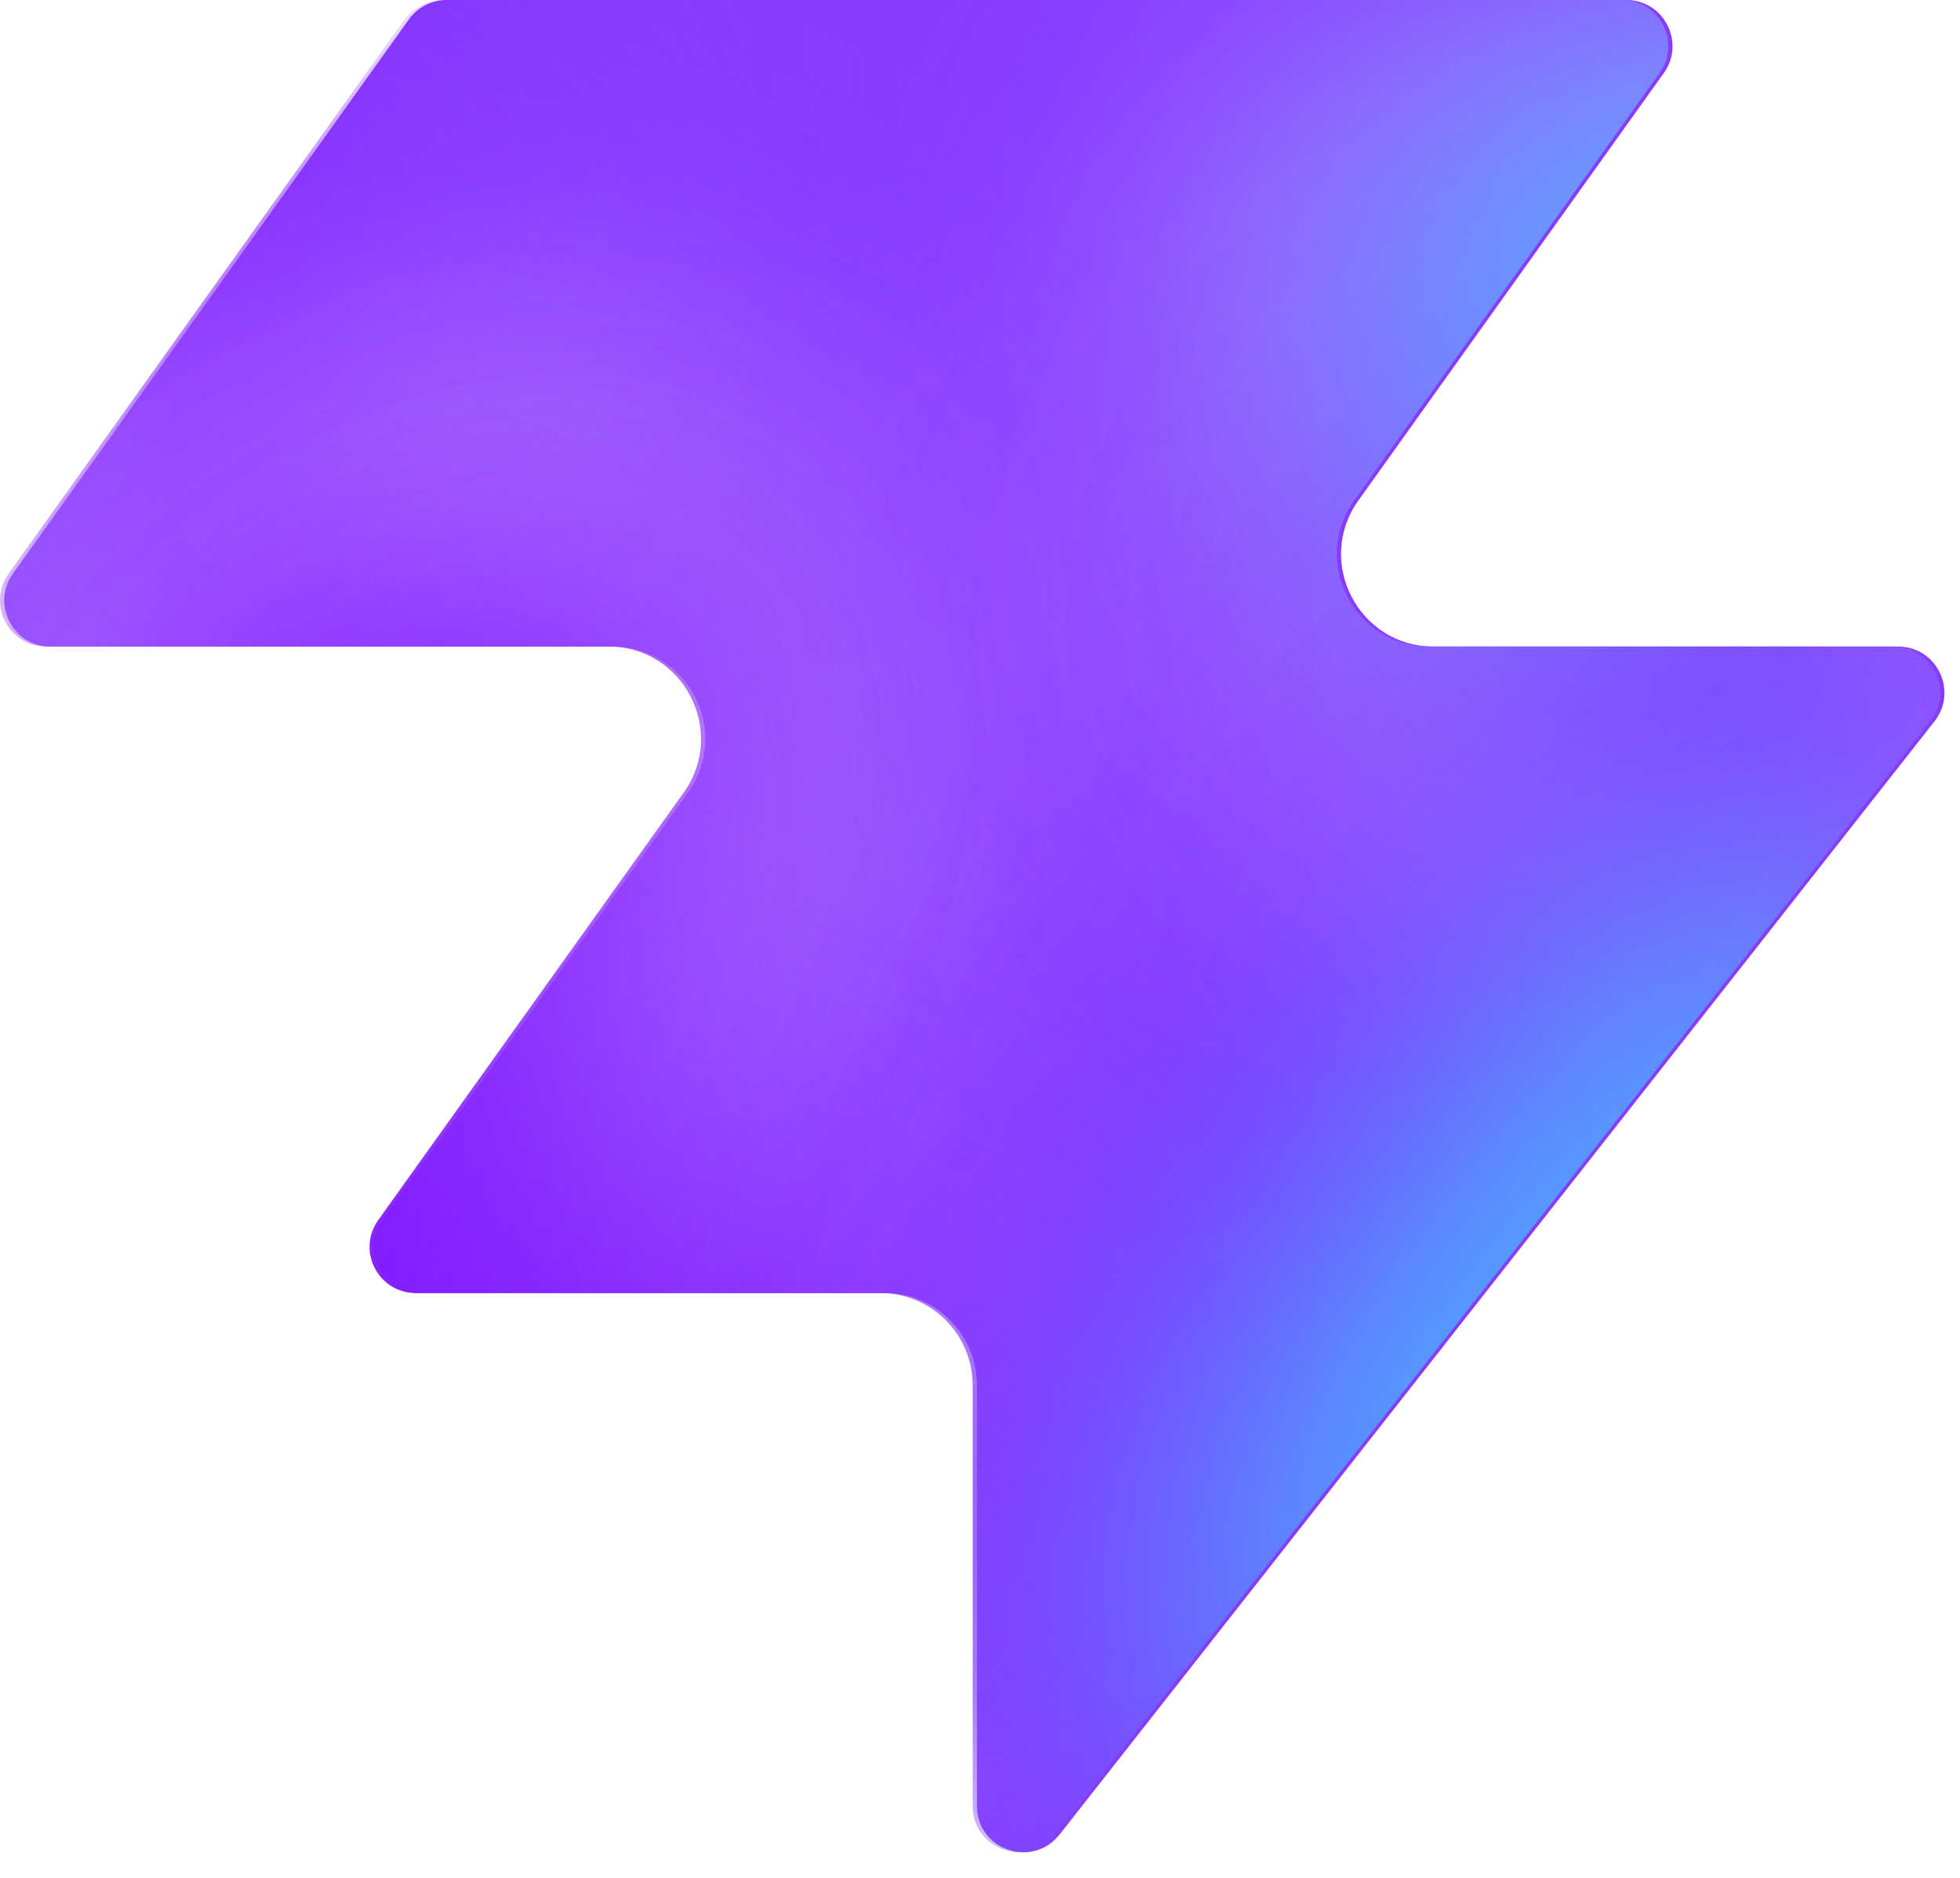
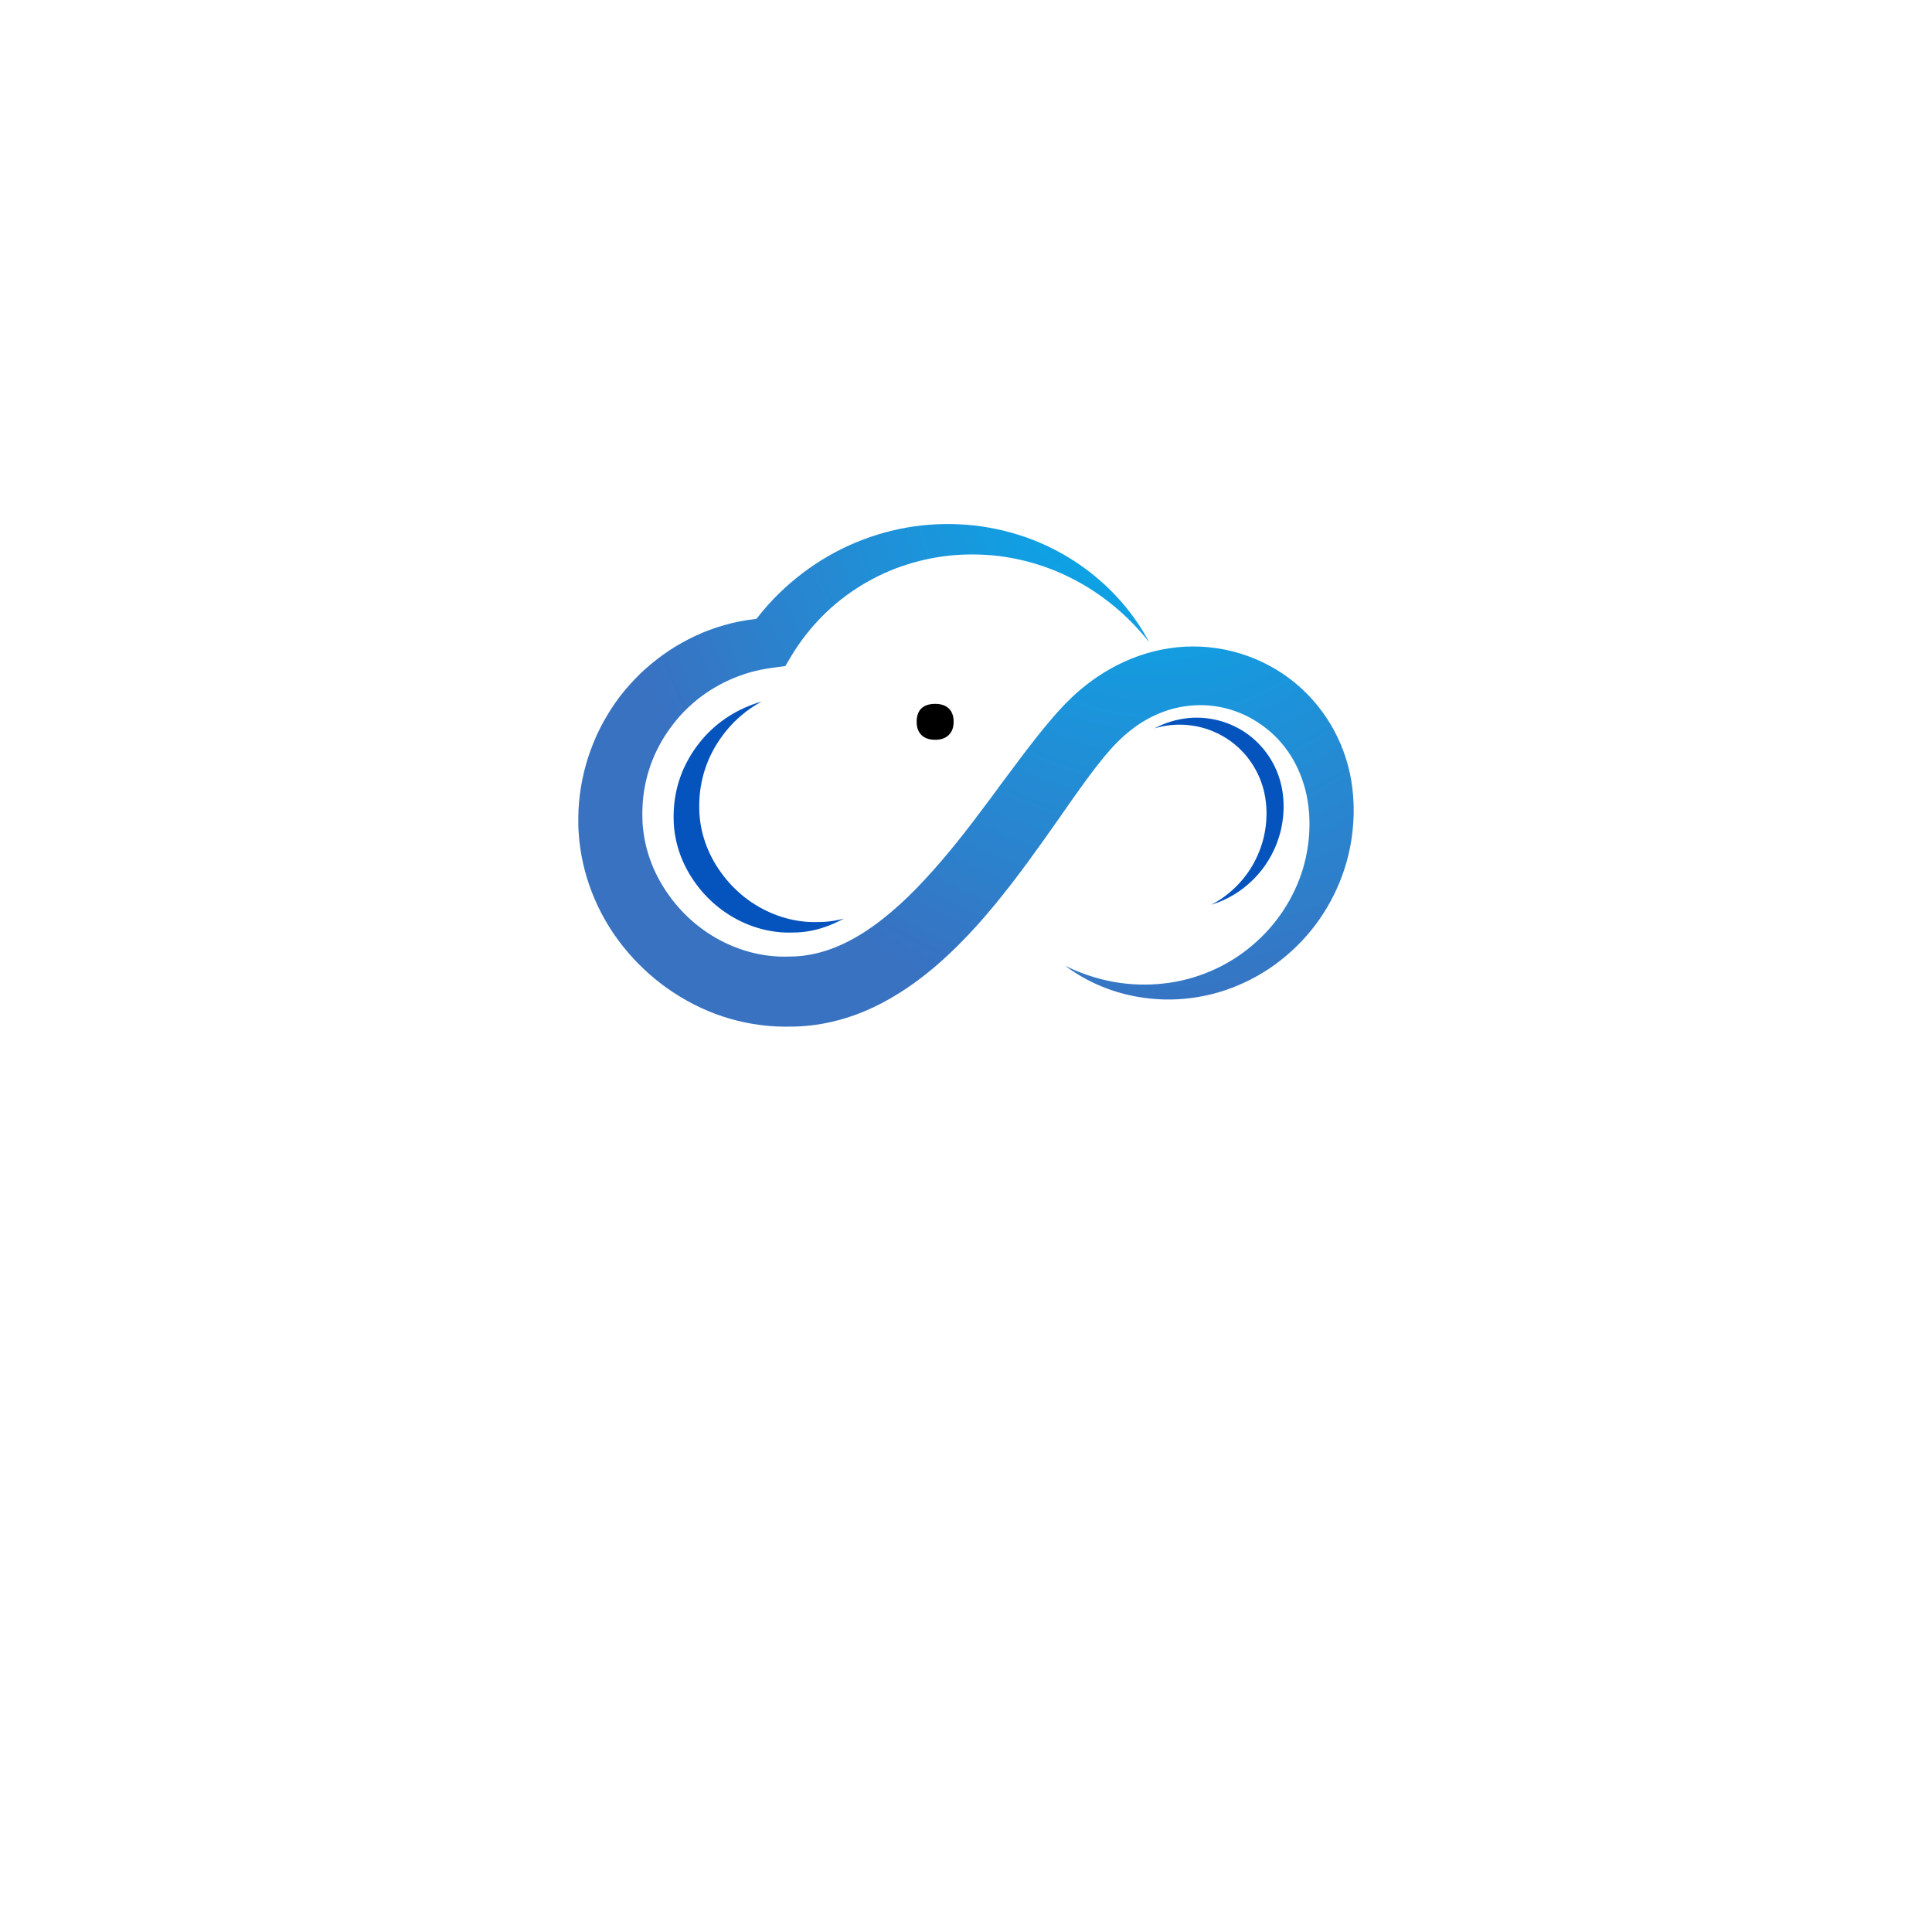
- <svg xmlns="http://www.w3.org/2000/svg" width="48" height="46" fill="none" viewBox="0 0 48 46">
-   <path fill="#863bff" d="M25.946 44.938c-.664.845-2.021.375-2.021-.698V33.937a2.26 2.26 0 0 0-2.262-2.262H10.287c-.92 0-1.456-1.04-.92-1.788l7.48-10.471c1.07-1.497 0-3.578-1.842-3.578H1.237c-.92 0-1.456-1.04-.92-1.788L10.013.474c.214-.297.556-.474.92-.474h28.894c.92 0 1.456 1.04.92 1.788l-7.48 10.471c-1.07 1.498 0 3.579 1.842 3.579h11.377c.943 0 1.473 1.088.89 1.83L25.947 44.94z" style="fill:#863bff;fill:color(display-p3 .525 .23 1);fill-opacity:1" />
-   <mask id="a" width="48" height="46" x="0" y="0" maskUnits="userSpaceOnUse" style="mask-type:alpha">
-     <path fill="#000" d="M25.842 44.938c-.664.844-2.021.375-2.021-.698V33.937a2.26 2.26 0 0 0-2.262-2.262H10.183c-.92 0-1.456-1.04-.92-1.788l7.48-10.471c1.07-1.498 0-3.579-1.842-3.579H1.133c-.92 0-1.456-1.04-.92-1.787L9.91.473c.214-.297.556-.474.92-.474h28.894c.92 0 1.456 1.04.92 1.788l-7.48 10.471c-1.07 1.498 0 3.578 1.842 3.578h11.377c.943 0 1.473 1.088.89 1.832L25.843 44.94z" style="fill:#000;fill-opacity:1" />
-   </mask>
-   <g mask="url(#a)">
-     <g filter="url(#b)">
-       <ellipse cx="5.508" cy="14.704" fill="#ede6ff" rx="5.508" ry="14.704" style="fill:#ede6ff;fill:color(display-p3 .927 .903 1);fill-opacity:1" transform="matrix(.00324 1 1 -.00324 -4.47 31.516)" />
-     </g>
-     <g filter="url(#c)">
-       <ellipse cx="10.399" cy="29.851" fill="#ede6ff" rx="10.399" ry="29.851" style="fill:#ede6ff;fill:color(display-p3 .927 .903 1);fill-opacity:1" transform="matrix(.00324 1 1 -.00324 -39.328 7.883)" />
-     </g>
-     <g filter="url(#d)">
-       <ellipse cx="5.508" cy="30.487" fill="#7e14ff" rx="5.508" ry="30.487" style="fill:#7e14ff;fill:color(display-p3 .492 .077 1);fill-opacity:1" transform="rotate(89.814 -25.913 -14.639)scale(1 -1)" />
-     </g>
-     <g filter="url(#e)">
-       <ellipse cx="5.508" cy="30.599" fill="#7e14ff" rx="5.508" ry="30.599" style="fill:#7e14ff;fill:color(display-p3 .492 .077 1);fill-opacity:1" transform="rotate(89.814 -32.644 -3.334)scale(1 -1)" />
-     </g>
-     <g filter="url(#f)">
-       <ellipse cx="5.508" cy="30.599" fill="#7e14ff" rx="5.508" ry="30.599" style="fill:#7e14ff;fill:color(display-p3 .492 .077 1);fill-opacity:1" transform="matrix(.00324 1 1 -.00324 -34.34 30.47)" />
-     </g>
-     <g filter="url(#g)">
-       <ellipse cx="14.072" cy="22.078" fill="#ede6ff" rx="14.072" ry="22.078" style="fill:#ede6ff;fill:color(display-p3 .927 .903 1);fill-opacity:1" transform="rotate(93.35 24.506 48.493)scale(-1 1)" />
-     </g>
-     <g filter="url(#h)">
-       <ellipse cx="3.47" cy="21.501" fill="#7e14ff" rx="3.47" ry="21.501" style="fill:#7e14ff;fill:color(display-p3 .492 .077 1);fill-opacity:1" transform="rotate(89.009 28.708 47.59)scale(-1 1)" />
-     </g>
-     <g filter="url(#i)">
-       <ellipse cx="3.47" cy="21.501" fill="#7e14ff" rx="3.47" ry="21.501" style="fill:#7e14ff;fill:color(display-p3 .492 .077 1);fill-opacity:1" transform="rotate(89.009 28.708 47.59)scale(-1 1)" />
-     </g>
-     <g filter="url(#j)">
-       <ellipse cx=".387" cy="8.972" fill="#7e14ff" rx="4.407" ry="29.108" style="fill:#7e14ff;fill:color(display-p3 .492 .077 1);fill-opacity:1" transform="rotate(39.51 .387 8.972)" />
-     </g>
-     <g filter="url(#k)">
-       <ellipse cx="47.523" cy="-6.092" fill="#7e14ff" rx="4.407" ry="29.108" style="fill:#7e14ff;fill:color(display-p3 .492 .077 1);fill-opacity:1" transform="rotate(37.892 47.523 -6.092)" />
-     </g>
-     <g filter="url(#l)">
-       <ellipse cx="41.412" cy="6.333" fill="#47bfff" rx="5.971" ry="9.665" style="fill:#47bfff;fill:color(display-p3 .28 .748 1);fill-opacity:1" transform="rotate(37.892 41.412 6.333)" />
-     </g>
-     <g filter="url(#m)">
-       <ellipse cx="-1.879" cy="38.332" fill="#7e14ff" rx="4.407" ry="29.108" style="fill:#7e14ff;fill:color(display-p3 .492 .077 1);fill-opacity:1" transform="rotate(37.892 -1.88 38.332)" />
-     </g>
-     <g filter="url(#n)">
-       <ellipse cx="-1.879" cy="38.332" fill="#7e14ff" rx="4.407" ry="29.108" style="fill:#7e14ff;fill:color(display-p3 .492 .077 1);fill-opacity:1" transform="rotate(37.892 -1.88 38.332)" />
-     </g>
-     <g filter="url(#o)">
-       <ellipse cx="35.651" cy="29.907" fill="#7e14ff" rx="4.407" ry="29.108" style="fill:#7e14ff;fill:color(display-p3 .492 .077 1);fill-opacity:1" transform="rotate(37.892 35.651 29.907)" />
-     </g>
-     <g filter="url(#p)">
-       <ellipse cx="38.418" cy="32.4" fill="#47bfff" rx="5.971" ry="15.297" style="fill:#47bfff;fill:color(display-p3 .28 .748 1);fill-opacity:1" transform="rotate(37.892 38.418 32.4)" />
+ <svg xmlns="http://www.w3.org/2000/svg" width="2000" zoomAndPan="magnify" viewBox="0 0 1500 1500" height="2000" preserveAspectRatio="xMidYMid meet" version="1.0">
+   <defs>
+     <g />
+     <clipPath id="65c88dd879">
+       <path d="M 448.988 406.734 L 1051.004 406.734 L 1051.004 797.23 L 448.988 797.23 Z M 448.988 406.734 " clip-rule="nonzero" />
+     </clipPath>
+     <clipPath id="44e32714d7">
+       <path d="M 1051 630.629 L 1051 629.195 C 1051 627.281 1050.988 625.363 1050.891 623.441 C 1050.836 621.523 1050.711 619.602 1050.551 617.676 C 1049.941 609.98 1048.68 602.266 1046.672 594.68 C 1042.66 579.516 1035.734 564.879 1026.18 552.027 C 1016.668 539.141 1004.543 528.043 990.637 519.711 C 976.734 511.398 961.133 505.711 944.926 503.305 C 936.828 502.051 928.586 501.695 920.379 502.035 C 912.18 502.465 904.016 503.699 896.055 505.656 C 880.141 509.629 865.109 516.574 851.859 525.609 C 850.18 526.723 848.555 527.883 846.953 529.078 C 845.32 530.246 843.77 531.484 842.203 532.719 C 840.617 533.934 839.133 535.242 837.617 536.52 L 836.484 537.484 L 835.305 538.551 L 832.961 540.699 L 831.828 541.758 L 830.93 542.637 L 829.129 544.398 L 828.676 544.84 L 827.91 545.617 L 826.918 546.648 L 824.938 548.707 C 822.367 551.453 819.867 554.211 817.492 556.965 C 807.949 567.984 799.543 579.008 791.293 589.926 C 783.078 600.84 775.105 611.637 767.219 622.312 C 751.422 643.602 735.453 664.145 718.289 682.582 C 709.754 691.828 700.91 700.516 691.703 708.285 C 682.512 716.059 672.988 722.973 663.156 728.457 C 653.328 733.938 643.266 738.039 633.094 740.359 C 630.547 740.945 627.996 741.41 625.441 741.777 C 624.164 741.996 622.879 742.066 621.602 742.234 C 620.922 742.328 620.395 742.348 619.855 742.387 L 618.227 742.508 L 617.82 742.539 L 617.617 742.562 L 617.305 742.566 L 616.047 742.598 L 613.527 742.652 L 611.598 742.699 L 609.164 742.734 C 606.523 742.75 603.875 742.629 601.238 742.445 C 580.129 740.82 559.238 732.465 542.043 718.906 C 533.449 712.137 525.789 704.121 519.434 695.215 C 513.035 686.352 507.883 676.609 504.375 666.348 C 502.613 661.223 501.23 655.98 500.297 650.66 C 500.047 649.328 499.859 647.992 499.656 646.66 C 499.496 645.344 499.297 643.898 499.203 642.797 C 499.145 642.18 499.074 641.727 499.02 640.781 L 498.867 638.598 L 498.738 634.461 C 498.492 623.434 499.75 612.398 502.684 601.742 C 504.184 596.426 506.016 591.191 508.25 586.113 C 510.539 581.055 513.176 576.145 516.145 571.422 C 522.164 562.043 529.43 553.32 537.996 545.98 C 546.477 538.535 556.176 532.465 566.531 527.797 C 571.727 525.492 577.082 523.508 582.582 521.934 C 588.098 520.426 593.73 519.285 599.449 518.512 L 609.73 517.121 L 614.145 509.691 C 617.457 504.121 621.125 498.746 625.117 493.609 C 629.109 488.461 633.387 483.508 637.984 478.844 C 647.172 469.512 657.586 461.285 668.895 454.41 C 680.172 447.484 692.391 441.93 705.191 437.973 C 711.598 436.008 718.129 434.383 724.773 433.156 C 726.438 432.879 728.102 432.57 729.77 432.32 L 734.797 431.637 L 739.68 431.109 L 745.133 430.734 L 750.062 430.527 L 755.18 430.473 C 758.594 430.508 762.012 430.582 765.434 430.789 C 772.273 431.203 779.109 432.043 785.891 433.316 C 799.441 435.895 812.84 440.023 825.594 445.91 C 831.961 448.852 838.227 452.125 844.266 455.832 C 850.301 459.543 856.137 463.637 861.762 468.055 C 867.383 472.488 872.734 477.301 877.852 482.402 C 882.938 487.543 887.777 492.949 892.305 498.711 C 888.879 492.273 885.004 485.977 880.695 479.996 C 876.41 473.988 871.68 468.262 866.598 462.82 C 861.523 457.367 856.051 452.246 850.254 447.473 C 844.457 442.707 838.355 438.234 831.93 434.23 C 819.09 426.223 805.16 419.676 790.473 415.141 C 783.137 412.859 775.637 411.023 768.023 409.664 C 764.219 408.984 760.387 408.414 756.531 407.992 C 754.602 407.809 752.672 407.594 750.738 407.441 L 747.84 407.25 L 746.383 407.156 L 745.293 407.09 L 745.199 407.078 L 744.926 407.078 L 744.75 407.07 L 739.285 406.875 L 733.266 406.871 L 727.406 407.043 C 725.453 407.129 723.5 407.285 721.547 407.402 C 713.746 407.988 705.949 409.07 698.246 410.707 C 682.828 413.934 667.738 419.129 653.461 426.16 C 639.215 433.242 625.82 442.168 613.664 452.641 C 607.594 457.879 601.812 463.492 596.426 469.488 C 593.258 473.023 590.23 476.699 587.324 480.465 C 582.602 481.004 577.891 481.719 573.211 482.664 C 565.641 484.25 558.188 486.418 550.887 489.078 C 543.594 491.746 536.566 495.129 529.746 498.883 C 522.918 502.633 516.418 506.98 510.238 511.754 C 504.055 516.52 498.176 521.723 492.781 527.402 C 487.387 533.078 482.273 539.074 477.785 545.539 C 473.285 551.996 469.234 558.773 465.672 565.816 C 462.156 572.891 459.18 580.242 456.699 587.77 C 451.844 602.84 449.145 618.688 448.988 634.547 L 448.996 640.492 L 449.098 643.344 C 449.109 644.074 449.195 645.301 449.262 646.359 C 449.391 648.605 449.582 650.504 449.773 652.527 C 450 654.527 450.223 656.527 450.523 658.512 C 451.66 666.477 453.449 674.34 455.805 682.004 C 460.527 697.352 467.562 711.902 476.535 725.086 C 485.551 738.246 496.418 750.074 508.75 760.191 C 521.074 770.309 534.898 778.691 549.754 784.93 C 564.605 791.172 580.547 795.109 596.777 796.523 C 600.836 796.859 604.91 797.066 608.988 797.094 L 614.707 797.043 L 617.227 796.996 L 618.492 796.973 L 618.809 796.965 L 619.234 796.941 L 620.082 796.895 L 623.488 796.691 C 624.629 796.617 625.777 796.547 626.766 796.426 C 628.824 796.191 630.895 796.031 632.938 795.711 C 637.035 795.137 641.102 794.406 645.113 793.5 C 661.184 789.895 676.246 783.676 689.84 775.988 C 703.457 768.305 715.75 759.281 727 749.613 C 738.246 739.926 748.5 729.609 758.102 719.02 C 777.23 697.75 793.812 675.363 809.652 653.207 C 817.598 642.152 825.215 631.043 832.836 620.234 C 840.461 609.453 848.078 598.863 855.855 589.316 C 857.793 586.914 859.746 584.637 861.699 582.41 L 863.16 580.785 L 863.891 579.977 C 863.82 580.043 864.305 579.543 863.781 580.074 L 864 579.848 L 864.438 579.391 L 866.184 577.57 L 867.055 576.664 L 867.754 575.984 L 869.078 574.676 L 869.734 574.012 L 870.492 573.312 C 871.508 572.387 872.492 571.41 873.547 570.539 C 874.582 569.645 875.605 568.734 876.684 567.902 C 877.738 567.035 878.805 566.191 879.902 565.395 C 888.57 558.879 898.133 553.984 908.191 550.953 C 918.25 548 928.801 546.863 939.277 547.809 C 949.758 548.727 960.113 551.809 969.598 556.73 C 979.027 561.738 987.727 568.426 994.777 576.73 C 1001.891 584.98 1007.402 594.723 1011.062 605.316 C 1012.945 610.598 1014.332 616.113 1015.254 621.773 C 1015.492 623.184 1015.707 624.609 1015.859 626.043 C 1016.059 627.469 1016.18 628.914 1016.301 630.355 L 1016.395 631.441 C 1016.395 631.441 1016.414 631.816 1016.414 631.516 L 1016.426 631.828 L 1016.523 633.719 L 1016.555 634.348 L 1016.57 634.664 C 1016.582 633.922 1016.578 634.637 1016.582 634.555 C 1016.621 636.219 1016.676 638.039 1016.672 639.262 C 1016.703 640.59 1016.648 642.109 1016.629 643.578 C 1016.555 645.047 1016.52 646.523 1016.391 647.988 C 1016.207 650.934 1015.859 653.871 1015.453 656.805 C 1014.645 662.668 1013.379 668.492 1011.676 674.211 C 1004.852 697.082 991.008 718.336 972 734.211 C 962.555 742.199 951.844 748.871 940.273 753.832 C 928.719 758.844 916.309 762.176 903.527 763.582 C 890.758 765.051 877.613 764.617 864.668 762.352 C 851.734 759.992 838.977 755.781 826.887 749.762 C 837.703 757.828 849.918 764.32 862.996 768.77 C 876.078 773.246 889.961 775.613 904.055 776 C 918.137 776.289 932.41 774.438 946.184 770.406 C 959.934 766.332 973.176 760.16 985.305 752.109 C 997.387 744.008 1008.355 734.062 1017.711 722.645 C 1027.074 711.234 1034.684 698.262 1040.293 684.383 C 1043.098 677.438 1045.387 670.258 1047.117 662.926 C 1047.977 659.258 1048.695 655.547 1049.254 651.816 C 1049.562 649.949 1049.773 648.074 1050.02 646.199 C 1050.207 644.312 1050.422 642.48 1050.555 640.445 C 1050.723 638.316 1050.789 636.777 1050.891 635.078 L 1050.977 632.133 L 1050.992 631.5 L 1051.004 631.188 Z M 1051 630.629 " clip-rule="nonzero" />
+     </clipPath>
+     <clipPath id="2a328e652d">
+       <path d="M 1051 630.629 L 1051 629.195 C 1051 627.281 1050.988 625.363 1050.891 623.441 C 1050.836 621.523 1050.711 619.602 1050.551 617.676 C 1049.941 609.98 1048.68 602.266 1046.672 594.68 C 1042.66 579.516 1035.734 564.879 1026.18 552.027 C 1016.668 539.141 1004.543 528.043 990.637 519.711 C 976.734 511.398 961.133 505.711 944.926 503.305 C 936.828 502.051 928.586 501.695 920.379 502.035 C 912.18 502.465 904.016 503.699 896.055 505.656 C 880.141 509.629 865.109 516.574 851.859 525.609 C 850.18 526.723 848.555 527.883 846.953 529.078 C 845.32 530.246 843.77 531.484 842.203 532.719 C 840.617 533.934 839.133 535.242 837.617 536.52 L 836.484 537.484 L 835.305 538.551 L 832.961 540.699 L 831.828 541.758 L 830.93 542.637 L 829.129 544.398 L 828.676 544.84 L 827.91 545.617 L 826.918 546.648 L 824.938 548.707 C 822.367 551.453 819.867 554.211 817.492 556.965 C 807.949 567.984 799.543 579.008 791.293 589.926 C 783.078 600.84 775.105 611.637 767.219 622.312 C 751.422 643.602 735.453 664.145 718.289 682.582 C 709.754 691.828 700.91 700.516 691.703 708.285 C 682.512 716.059 672.988 722.973 663.156 728.457 C 653.328 733.938 643.266 738.039 633.094 740.359 C 630.547 740.945 627.996 741.41 625.441 741.777 C 624.164 741.996 622.879 742.066 621.602 742.234 C 620.922 742.328 620.395 742.348 619.855 742.387 L 618.227 742.508 L 617.82 742.539 L 617.617 742.562 L 617.305 742.566 L 616.047 742.598 L 613.527 742.652 L 611.598 742.699 L 609.164 742.734 C 606.523 742.75 603.875 742.629 601.238 742.445 C 580.129 740.82 559.238 732.465 542.043 718.906 C 533.449 712.137 525.789 704.121 519.434 695.215 C 513.035 686.352 507.883 676.609 504.375 666.348 C 502.613 661.223 501.23 655.98 500.297 650.66 C 500.047 649.328 499.859 647.992 499.656 646.66 C 499.496 645.344 499.297 643.898 499.203 642.797 C 499.145 642.18 499.074 641.727 499.02 640.781 L 498.867 638.598 L 498.738 634.461 C 498.492 623.434 499.75 612.398 502.684 601.742 C 504.184 596.426 506.016 591.191 508.25 586.113 C 510.539 581.055 513.176 576.145 516.145 571.422 C 522.164 562.043 529.43 553.32 537.996 545.98 C 546.477 538.535 556.176 532.465 566.531 527.797 C 571.727 525.492 577.082 523.508 582.582 521.934 C 588.098 520.426 593.73 519.285 599.449 518.512 L 609.73 517.121 L 614.145 509.691 C 617.457 504.121 621.125 498.746 625.117 493.609 C 629.109 488.461 633.387 483.508 637.984 478.844 C 647.172 469.512 657.586 461.285 668.895 454.41 C 680.172 447.484 692.391 441.93 705.191 437.973 C 711.598 436.008 718.129 434.383 724.773 433.156 C 726.438 432.879 728.102 432.57 729.77 432.32 L 734.797 431.637 L 739.68 431.109 L 745.133 430.734 L 750.062 430.527 L 755.18 430.473 C 758.594 430.508 762.012 430.582 765.434 430.789 C 772.273 431.203 779.109 432.043 785.891 433.316 C 799.441 435.895 812.84 440.023 825.594 445.91 C 831.961 448.852 838.227 452.125 844.266 455.832 C 850.301 459.543 856.137 463.637 861.762 468.055 C 867.383 472.488 872.734 477.301 877.852 482.402 C 882.938 487.543 887.777 492.949 892.305 498.711 C 888.879 492.273 885.004 485.977 880.695 479.996 C 876.41 473.988 871.68 468.262 866.598 462.82 C 861.523 457.367 856.051 452.246 850.254 447.473 C 844.457 442.707 838.355 438.234 831.93 434.23 C 819.09 426.223 805.16 419.676 790.473 415.141 C 783.137 412.859 775.637 411.023 768.023 409.664 C 764.219 408.984 760.387 408.414 756.531 407.992 C 754.602 407.809 752.672 407.594 750.738 407.441 L 747.84 407.25 L 746.383 407.156 L 745.293 407.09 L 745.199 407.078 L 744.926 407.078 L 744.75 407.07 L 739.285 406.875 L 733.266 406.871 L 727.406 407.043 C 725.453 407.129 723.5 407.285 721.547 407.402 C 713.746 407.988 705.949 409.07 698.246 410.707 C 682.828 413.934 667.738 419.129 653.461 426.16 C 639.215 433.242 625.82 442.168 613.664 452.641 C 607.594 457.879 601.812 463.492 596.426 469.488 C 593.258 473.023 590.23 476.699 587.324 480.465 C 582.602 481.004 577.891 481.719 573.211 482.664 C 565.641 484.25 558.188 486.418 550.887 489.078 C 543.594 491.746 536.566 495.129 529.746 498.883 C 522.918 502.633 516.418 506.98 510.238 511.754 C 504.055 516.52 498.176 521.723 492.781 527.402 C 487.387 533.078 482.273 539.074 477.785 545.539 C 473.285 551.996 469.234 558.773 465.672 565.816 C 462.156 572.891 459.18 580.242 456.699 587.77 C 451.844 602.84 449.145 618.688 448.988 634.547 L 448.996 640.492 L 449.098 643.344 C 449.109 644.074 449.195 645.301 449.262 646.359 C 449.391 648.605 449.582 650.504 449.773 652.527 C 450 654.527 450.223 656.527 450.523 658.512 C 451.66 666.477 453.449 674.34 455.805 682.004 C 460.527 697.352 467.562 711.902 476.535 725.086 C 485.551 738.246 496.418 750.074 508.75 760.191 C 521.074 770.309 534.898 778.691 549.754 784.93 C 564.605 791.172 580.547 795.109 596.777 796.523 C 600.836 796.859 604.91 797.066 608.988 797.094 L 614.707 797.043 L 617.227 796.996 L 618.492 796.973 L 618.809 796.965 L 619.234 796.941 L 620.082 796.895 L 623.488 796.691 C 624.629 796.617 625.777 796.547 626.766 796.426 C 628.824 796.191 630.895 796.031 632.938 795.711 C 637.035 795.137 641.102 794.406 645.113 793.5 C 661.184 789.895 676.246 783.676 689.84 775.988 C 703.457 768.305 715.75 759.281 727 749.613 C 738.246 739.926 748.5 729.609 758.102 719.02 C 777.23 697.75 793.812 675.363 809.652 653.207 C 817.598 642.152 825.215 631.043 832.836 620.234 C 840.461 609.453 848.078 598.863 855.855 589.316 C 857.793 586.914 859.746 584.637 861.699 582.41 L 863.16 580.785 L 863.891 579.977 C 863.82 580.043 864.305 579.543 863.781 580.074 L 864 579.848 L 864.438 579.391 L 866.184 577.57 L 867.055 576.664 L 867.754 575.984 L 869.078 574.676 L 869.734 574.012 L 870.492 573.312 C 871.508 572.387 872.492 571.41 873.547 570.539 C 874.582 569.645 875.605 568.734 876.684 567.902 C 877.738 567.035 878.805 566.191 879.902 565.395 C 888.57 558.879 898.133 553.984 908.191 550.953 C 918.25 548 928.801 546.863 939.277 547.809 C 949.758 548.727 960.113 551.809 969.598 556.73 C 979.027 561.738 987.727 568.426 994.777 576.73 C 1001.891 584.98 1007.402 594.723 1011.062 605.316 C 1012.945 610.598 1014.332 616.113 1015.254 621.773 C 1015.492 623.184 1015.707 624.609 1015.859 626.043 C 1016.059 627.469 1016.18 628.914 1016.301 630.355 L 1016.395 631.441 C 1016.395 631.441 1016.414 631.816 1016.414 631.516 L 1016.426 631.828 L 1016.523 633.719 L 1016.555 634.348 L 1016.57 634.664 C 1016.582 633.922 1016.578 634.637 1016.582 634.555 C 1016.621 636.219 1016.676 638.039 1016.672 639.262 C 1016.703 640.59 1016.648 642.109 1016.629 643.578 C 1016.555 645.047 1016.52 646.523 1016.391 647.988 C 1016.207 650.934 1015.859 653.871 1015.453 656.805 C 1014.645 662.668 1013.379 668.492 1011.676 674.211 C 1004.852 697.082 991.008 718.336 972 734.211 C 962.555 742.199 951.844 748.871 940.273 753.832 C 928.719 758.844 916.309 762.176 903.527 763.582 C 890.758 765.051 877.613 764.617 864.668 762.352 C 851.734 759.992 838.977 755.781 826.887 749.762 C 837.703 757.828 849.918 764.32 862.996 768.77 C 876.078 773.246 889.961 775.613 904.055 776 C 918.137 776.289 932.41 774.438 946.184 770.406 C 959.934 766.332 973.176 760.16 985.305 752.109 C 997.387 744.008 1008.355 734.062 1017.711 722.645 C 1027.074 711.234 1034.684 698.262 1040.293 684.383 C 1043.098 677.438 1045.387 670.258 1047.117 662.926 C 1047.977 659.258 1048.695 655.547 1049.254 651.816 C 1049.562 649.949 1049.773 648.074 1050.02 646.199 C 1050.207 644.312 1050.422 642.48 1050.555 640.445 C 1050.723 638.316 1050.789 636.777 1050.891 635.078 L 1050.977 632.133 L 1050.992 631.5 L 1051.004 631.188 L 1051 630.629 " clip-rule="nonzero" />
+     </clipPath>
+     <clipPath id="527ac8c81e">
+       <path d="M 1241.52 559.895 L 685.062 112.949 L 258.469 644.07 L 814.93 1091.016 Z M 1241.52 559.895 " clip-rule="nonzero" />
+     </clipPath>
+     <radialGradient gradientTransform="matrix(-0.626209, 0.779655, -0.779655, -0.626209, 899.7045, 366.1458)" gradientUnits="userSpaceOnUse" r="429.884" cx="0" id="b14396c19e" cy="0" fx="0" fy="0">
+       <stop stop-opacity="1" stop-color="rgb(0.189%, 67.839%, 93.729%)" offset="0" />
+       <stop stop-opacity="1" stop-color="rgb(0.385%, 67.657%, 93.542%)" offset="0.008" />
+       <stop stop-opacity="1" stop-color="rgb(0.584%, 67.464%, 93.343%)" offset="0.012" />
+       <stop stop-opacity="1" stop-color="rgb(0.787%, 67.255%, 93.134%)" offset="0.023" />
+       <stop stop-opacity="1" stop-color="rgb(0.987%, 67.059%, 92.94%)" offset="0.035" />
+       <stop stop-opacity="1" stop-color="rgb(1.18%, 66.864%, 92.764%)" offset="0.047" />
+       <stop stop-opacity="1" stop-color="rgb(1.349%, 66.669%, 92.569%)" offset="0.059" />
+       <stop stop-opacity="1" stop-color="rgb(1.544%, 66.649%, 92.549%)" offset="0.062" />
+       <stop stop-opacity="1" stop-color="rgb(1.764%, 66.449%, 92.543%)" offset="0.066" />
+       <stop stop-opacity="1" stop-color="rgb(2.147%, 66.081%, 92.348%)" offset="0.078" />
+       <stop stop-opacity="1" stop-color="rgb(2.342%, 65.887%, 91.98%)" offset="0.09" />
+       <stop stop-opacity="1" stop-color="rgb(2.373%, 65.857%, 91.78%)" offset="0.102" />
+       <stop stop-opacity="1" stop-color="rgb(2.573%, 65.662%, 91.759%)" offset="0.105" />
+       <stop stop-opacity="1" stop-color="rgb(2.943%, 65.294%, 91.563%)" offset="0.117" />
+       <stop stop-opacity="1" stop-color="rgb(3.334%, 64.903%, 91.174%)" offset="0.145" />
+       <stop stop-opacity="1" stop-color="rgb(3.725%, 64.709%, 90.979%)" offset="0.148" />
+       <stop stop-opacity="1" stop-color="rgb(3.92%, 64.706%, 90.979%)" offset="0.16" />
+       <stop stop-opacity="1" stop-color="rgb(3.92%, 64.508%, 90.979%)" offset="0.164" />
+       <stop stop-opacity="1" stop-color="rgb(4.114%, 64.311%, 90.784%)" offset="0.168" />
+       <stop stop-opacity="1" stop-color="rgb(4.329%, 64.114%, 90.57%)" offset="0.18" />
+       <stop stop-opacity="1" stop-color="rgb(4.535%, 63.913%, 90.375%)" offset="0.191" />
+       <stop stop-opacity="1" stop-color="rgb(4.91%, 63.718%, 90.199%)" offset="0.203" />
+       <stop stop-opacity="1" stop-color="rgb(5.281%, 63.53%, 90.012%)" offset="0.215" />
+       <stop stop-opacity="1" stop-color="rgb(5.476%, 63.335%, 89.812%)" offset="0.219" />
+       <stop stop-opacity="1" stop-color="rgb(5.684%, 62.944%, 89.604%)" offset="0.23" />
+       <stop stop-opacity="1" stop-color="rgb(6.07%, 62.749%, 89.409%)" offset="0.242" />
+       <stop stop-opacity="1" stop-color="rgb(6.265%, 62.555%, 89.221%)" offset="0.254" />
+       <stop stop-opacity="1" stop-color="rgb(6.27%, 62.355%, 89.026%)" offset="0.262" />
+       <stop stop-opacity="1" stop-color="rgb(6.367%, 62.253%, 89.02%)" offset="0.27" />
+       <stop stop-opacity="1" stop-color="rgb(6.567%, 62.059%, 88.916%)" offset="0.273" />
+       <stop stop-opacity="1" stop-color="rgb(6.863%, 61.769%, 88.721%)" offset="0.281" />
+       <stop stop-opacity="1" stop-color="rgb(7.243%, 61.574%, 88.443%)" offset="0.301" />
+       <stop stop-opacity="1" stop-color="rgb(7.449%, 61.374%, 88.248%)" offset="0.309" />
+       <stop stop-opacity="1" stop-color="rgb(7.654%, 61.179%, 88.232%)" offset="0.316" />
+       <stop stop-opacity="1" stop-color="rgb(7.84%, 61.177%, 88.033%)" offset="0.324" />
+       <stop stop-opacity="1" stop-color="rgb(7.84%, 60.98%, 87.839%)" offset="0.332" />
+       <stop stop-opacity="1" stop-color="rgb(7.84%, 60.599%, 87.656%)" offset="0.336" />
+       <stop stop-opacity="1" stop-color="rgb(8.022%, 60.402%, 87.462%)" offset="0.344" />
+       <stop stop-opacity="1" stop-color="rgb(8.318%, 60.292%, 87.45%)" offset="0.348" />
+       <stop stop-opacity="1" stop-color="rgb(8.53%, 60.097%, 87.344%)" offset="0.355" />
+       <stop stop-opacity="1" stop-color="rgb(8.824%, 59.808%, 87.149%)" offset="0.363" />
+       <stop stop-opacity="1" stop-color="rgb(9.019%, 59.615%, 86.873%)" offset="0.383" />
+       <stop stop-opacity="1" stop-color="rgb(9.213%, 59.415%, 86.679%)" offset="0.391" />
+       <stop stop-opacity="1" stop-color="rgb(9.415%, 59.213%, 86.662%)" offset="0.398" />
+       <stop stop-opacity="1" stop-color="rgb(9.61%, 59.013%, 86.462%)" offset="0.406" />
+       <stop stop-opacity="1" stop-color="rgb(9.987%, 58.624%, 86.073%)" offset="0.422" />
+       <stop stop-opacity="1" stop-color="rgb(10.281%, 58.429%, 85.88%)" offset="0.438" />
+       <stop stop-opacity="1" stop-color="rgb(10.489%, 58.325%, 85.776%)" offset="0.441" />
+       <stop stop-opacity="1" stop-color="rgb(10.783%, 58.037%, 85.58%)" offset="0.449" />
+       <stop stop-opacity="1" stop-color="rgb(10.979%, 57.75%, 85.399%)" offset="0.465" />
+       <stop stop-opacity="1" stop-color="rgb(11.075%, 57.55%, 85.205%)" offset="0.473" />
+       <stop stop-opacity="1" stop-color="rgb(11.27%, 57.35%, 85.1%)" offset="0.48" />
+       <stop stop-opacity="1" stop-color="rgb(11.464%, 57.054%, 84.904%)" offset="0.488" />
+       <stop stop-opacity="1" stop-color="rgb(11.659%, 56.682%, 84.709%)" offset="0.504" />
+       <stop stop-opacity="1" stop-color="rgb(11.935%, 56.488%, 84.532%)" offset="0.516" />
+       <stop stop-opacity="1" stop-color="rgb(12.148%, 56.458%, 84.332%)" offset="0.52" />
+       <stop stop-opacity="1" stop-color="rgb(12.366%, 56.262%, 84.116%)" offset="0.531" />
+       <stop stop-opacity="1" stop-color="rgb(12.549%, 55.884%, 83.92%)" offset="0.543" />
+       <stop stop-opacity="1" stop-color="rgb(12.724%, 55.688%, 83.919%)" offset="0.555" />
+       <stop stop-opacity="1" stop-color="rgb(12.92%, 55.688%, 83.919%)" offset="0.559" />
+       <stop stop-opacity="1" stop-color="rgb(12.959%, 55.669%, 83.723%)" offset="0.562" />
+       <stop stop-opacity="1" stop-color="rgb(13.153%, 55.463%, 83.53%)" offset="0.566" />
+       <stop stop-opacity="1" stop-color="rgb(13.329%, 55.087%, 83.334%)" offset="0.578" />
+       <stop stop-opacity="1" stop-color="rgb(13.516%, 54.9%, 83.139%)" offset="0.59" />
+       <stop stop-opacity="1" stop-color="rgb(13.739%, 54.704%, 83.116%)" offset="0.594" />
+       <stop stop-opacity="1" stop-color="rgb(13.947%, 54.314%, 82.921%)" offset="0.605" />
+       <stop stop-opacity="1" stop-color="rgb(14.314%, 54.12%, 82.555%)" offset="0.617" />
+       <stop stop-opacity="1" stop-color="rgb(14.51%, 53.931%, 82.353%)" offset="0.629" />
+       <stop stop-opacity="1" stop-color="rgb(14.693%, 53.735%, 82.349%)" offset="0.637" />
+       <stop stop-opacity="1" stop-color="rgb(14.886%, 53.63%, 82.253%)" offset="0.645" />
+       <stop stop-opacity="1" stop-color="rgb(15.002%, 53.43%, 82.059%)" offset="0.648" />
+       <stop stop-opacity="1" stop-color="rgb(15.198%, 53.134%, 81.769%)" offset="0.656" />
+       <stop stop-opacity="1" stop-color="rgb(15.479%, 52.754%, 81.573%)" offset="0.676" />
+       <stop stop-opacity="1" stop-color="rgb(15.689%, 52.55%, 81.558%)" offset="0.684" />
+       <stop stop-opacity="1" stop-color="rgb(15.894%, 52.344%, 81.363%)" offset="0.691" />
+       <stop stop-opacity="1" stop-color="rgb(16.08%, 51.962%, 80.983%)" offset="0.707" />
+       <stop stop-opacity="1" stop-color="rgb(16.266%, 51.762%, 80.783%)" offset="0.715" />
+       <stop stop-opacity="1" stop-color="rgb(16.472%, 51.564%, 80.768%)" offset="0.723" />
+       <stop stop-opacity="1" stop-color="rgb(16.678%, 51.173%, 80.573%)" offset="0.73" />
+       <stop stop-opacity="1" stop-color="rgb(17.056%, 50.798%, 80.208%)" offset="0.746" />
+       <stop stop-opacity="1" stop-color="rgb(17.249%, 50.603%, 80.013%)" offset="0.762" />
+       <stop stop-opacity="1" stop-color="rgb(17.249%, 50.589%, 79.999%)" offset="0.766" />
+       <stop stop-opacity="1" stop-color="rgb(17.448%, 50.568%, 79.999%)" offset="0.77" />
+       <stop stop-opacity="1" stop-color="rgb(17.65%, 50.372%, 79.803%)" offset="0.773" />
+       <stop stop-opacity="1" stop-color="rgb(17.65%, 50.195%, 79.61%)" offset="0.785" />
+       <stop stop-opacity="1" stop-color="rgb(17.65%, 49.997%, 79.61%)" offset="0.789" />
+       <stop stop-opacity="1" stop-color="rgb(17.844%, 49.8%, 79.43%)" offset="0.793" />
+       <stop stop-opacity="1" stop-color="rgb(18.039%, 49.623%, 79.234%)" offset="0.805" />
+       <stop stop-opacity="1" stop-color="rgb(18.21%, 49.429%, 79.219%)" offset="0.809" />
+       <stop stop-opacity="1" stop-color="rgb(18.414%, 49.399%, 79.208%)" offset="0.812" />
+       <stop stop-opacity="1" stop-color="rgb(18.634%, 49.203%, 79.008%)" offset="0.816" />
+       <stop stop-opacity="1" stop-color="rgb(18.912%, 48.824%, 78.728%)" offset="0.824" />
+       <stop stop-opacity="1" stop-color="rgb(19.113%, 48.531%, 78.532%)" offset="0.844" />
+       <stop stop-opacity="1" stop-color="rgb(19.22%, 48.335%, 78.429%)" offset="0.852" />
+       <stop stop-opacity="1" stop-color="rgb(19.321%, 48.134%, 78.326%)" offset="0.859" />
+       <stop stop-opacity="1" stop-color="rgb(19.516%, 47.934%, 78.133%)" offset="0.867" />
+       <stop stop-opacity="1" stop-color="rgb(19.804%, 47.644%, 77.844%)" offset="0.883" />
+       <stop stop-opacity="1" stop-color="rgb(20.193%, 47.253%, 77.637%)" offset="0.895" />
+       <stop stop-opacity="1" stop-color="rgb(20.389%, 46.864%, 77.437%)" offset="0.906" />
+       <stop stop-opacity="1" stop-color="rgb(20.578%, 46.669%, 77.249%)" offset="0.918" />
+       <stop stop-opacity="1" stop-color="rgb(20.773%, 46.478%, 77.063%)" offset="0.926" />
+       <stop stop-opacity="1" stop-color="rgb(20.779%, 46.259%, 76.868%)" offset="0.934" />
+       <stop stop-opacity="1" stop-color="rgb(20.779%, 46.054%, 76.859%)" offset="0.941" />
+       <stop stop-opacity="1" stop-color="rgb(20.79%, 45.879%, 76.859%)" offset="0.945" />
+       <stop stop-opacity="1" stop-color="rgb(20.99%, 45.872%, 76.852%)" offset="0.949" />
+       <stop stop-opacity="1" stop-color="rgb(21.37%, 45.677%, 76.657%)" offset="0.953" />
+       <stop stop-opacity="1" stop-color="rgb(21.565%, 45.302%, 76.469%)" offset="0.965" />
+       <stop stop-opacity="1" stop-color="rgb(21.764%, 45%, 76.274%)" offset="0.973" />
+       <stop stop-opacity="1" stop-color="rgb(21.959%, 44.797%, 75.883%)" offset="0.984" />
+       <stop stop-opacity="1" stop-color="rgb(21.959%, 44.71%, 75.69%)" offset="1" />
+     </radialGradient>
+   </defs>
+   <g clip-path="url(#65c88dd879)">
+     <g clip-path="url(#44e32714d7)">
+       <g clip-path="url(#2a328e652d)">
+         <g clip-path="url(#527ac8c81e)">
+           <path fill="url(#b14396c19e)" d="M 1241.52 559.891 L 685.062 112.949 L 258.469 644.074 L 814.93 1091.016 Z M 1241.52 559.891 " fill-rule="nonzero" />
+         </g>
+       </g>
    </g>
  </g>
-   <defs>
-     <filter id="b" width="60.045" height="41.654" x="-19.77" y="16.149" color-interpolation-filters="sRGB" filterUnits="userSpaceOnUse">
-       <feFlood flood-opacity="0" result="BackgroundImageFix" />
-       <feBlend in="SourceGraphic" in2="BackgroundImageFix" result="shape" />
-       <feGaussianBlur result="effect1_foregroundBlur_2002_17158" stdDeviation="7.659" />
-     </filter>
-     <filter id="c" width="90.34" height="51.437" x="-54.613" y="-7.533" color-interpolation-filters="sRGB" filterUnits="userSpaceOnUse">
-       <feFlood flood-opacity="0" result="BackgroundImageFix" />
-       <feBlend in="SourceGraphic" in2="BackgroundImageFix" result="shape" />
-       <feGaussianBlur result="effect1_foregroundBlur_2002_17158" stdDeviation="7.659" />
-     </filter>
-     <filter id="d" width="79.355" height="29.4" x="-49.64" y="2.03" color-interpolation-filters="sRGB" filterUnits="userSpaceOnUse">
-       <feFlood flood-opacity="0" result="BackgroundImageFix" />
-       <feBlend in="SourceGraphic" in2="BackgroundImageFix" result="shape" />
-       <feGaussianBlur result="effect1_foregroundBlur_2002_17158" stdDeviation="4.596" />
-     </filter>
-     <filter id="e" width="79.579" height="29.4" x="-45.045" y="20.029" color-interpolation-filters="sRGB" filterUnits="userSpaceOnUse">
-       <feFlood flood-opacity="0" result="BackgroundImageFix" />
-       <feBlend in="SourceGraphic" in2="BackgroundImageFix" result="shape" />
-       <feGaussianBlur result="effect1_foregroundBlur_2002_17158" stdDeviation="4.596" />
-     </filter>
-     <filter id="f" width="79.579" height="29.4" x="-43.513" y="21.178" color-interpolation-filters="sRGB" filterUnits="userSpaceOnUse">
-       <feFlood flood-opacity="0" result="BackgroundImageFix" />
-       <feBlend in="SourceGraphic" in2="BackgroundImageFix" result="shape" />
-       <feGaussianBlur result="effect1_foregroundBlur_2002_17158" stdDeviation="4.596" />
-     </filter>
-     <filter id="g" width="74.749" height="58.852" x="15.756" y="-17.901" color-interpolation-filters="sRGB" filterUnits="userSpaceOnUse">
-       <feFlood flood-opacity="0" result="BackgroundImageFix" />
-       <feBlend in="SourceGraphic" in2="BackgroundImageFix" result="shape" />
-       <feGaussianBlur result="effect1_foregroundBlur_2002_17158" stdDeviation="7.659" />
-     </filter>
-     <filter id="h" width="61.377" height="25.362" x="23.548" y="2.284" color-interpolation-filters="sRGB" filterUnits="userSpaceOnUse">
-       <feFlood flood-opacity="0" result="BackgroundImageFix" />
-       <feBlend in="SourceGraphic" in2="BackgroundImageFix" result="shape" />
-       <feGaussianBlur result="effect1_foregroundBlur_2002_17158" stdDeviation="4.596" />
-     </filter>
-     <filter id="i" width="61.377" height="25.362" x="23.548" y="2.284" color-interpolation-filters="sRGB" filterUnits="userSpaceOnUse">
-       <feFlood flood-opacity="0" result="BackgroundImageFix" />
-       <feBlend in="SourceGraphic" in2="BackgroundImageFix" result="shape" />
-       <feGaussianBlur result="effect1_foregroundBlur_2002_17158" stdDeviation="4.596" />
-     </filter>
-     <filter id="j" width="56.045" height="63.649" x="-27.636" y="-22.853" color-interpolation-filters="sRGB" filterUnits="userSpaceOnUse">
-       <feFlood flood-opacity="0" result="BackgroundImageFix" />
-       <feBlend in="SourceGraphic" in2="BackgroundImageFix" result="shape" />
-       <feGaussianBlur result="effect1_foregroundBlur_2002_17158" stdDeviation="4.596" />
-     </filter>
-     <filter id="k" width="54.814" height="64.646" x="20.116" y="-38.415" color-interpolation-filters="sRGB" filterUnits="userSpaceOnUse">
-       <feFlood flood-opacity="0" result="BackgroundImageFix" />
-       <feBlend in="SourceGraphic" in2="BackgroundImageFix" result="shape" />
-       <feGaussianBlur result="effect1_foregroundBlur_2002_17158" stdDeviation="4.596" />
-     </filter>
-     <filter id="l" width="33.541" height="35.313" x="24.641" y="-11.323" color-interpolation-filters="sRGB" filterUnits="userSpaceOnUse">
-       <feFlood flood-opacity="0" result="BackgroundImageFix" />
-       <feBlend in="SourceGraphic" in2="BackgroundImageFix" result="shape" />
-       <feGaussianBlur result="effect1_foregroundBlur_2002_17158" stdDeviation="4.596" />
-     </filter>
-     <filter id="m" width="54.814" height="64.646" x="-29.286" y="6.009" color-interpolation-filters="sRGB" filterUnits="userSpaceOnUse">
-       <feFlood flood-opacity="0" result="BackgroundImageFix" />
-       <feBlend in="SourceGraphic" in2="BackgroundImageFix" result="shape" />
-       <feGaussianBlur result="effect1_foregroundBlur_2002_17158" stdDeviation="4.596" />
-     </filter>
-     <filter id="n" width="54.814" height="64.646" x="-29.286" y="6.009" color-interpolation-filters="sRGB" filterUnits="userSpaceOnUse">
-       <feFlood flood-opacity="0" result="BackgroundImageFix" />
-       <feBlend in="SourceGraphic" in2="BackgroundImageFix" result="shape" />
-       <feGaussianBlur result="effect1_foregroundBlur_2002_17158" stdDeviation="4.596" />
-     </filter>
-     <filter id="o" width="54.814" height="64.646" x="8.244" y="-2.416" color-interpolation-filters="sRGB" filterUnits="userSpaceOnUse">
-       <feFlood flood-opacity="0" result="BackgroundImageFix" />
-       <feBlend in="SourceGraphic" in2="BackgroundImageFix" result="shape" />
-       <feGaussianBlur result="effect1_foregroundBlur_2002_17158" stdDeviation="4.596" />
-     </filter>
-     <filter id="p" width="39.409" height="43.623" x="18.713" y="10.588" color-interpolation-filters="sRGB" filterUnits="userSpaceOnUse">
-       <feFlood flood-opacity="0" result="BackgroundImageFix" />
-       <feBlend in="SourceGraphic" in2="BackgroundImageFix" result="shape" />
-       <feGaussianBlur result="effect1_foregroundBlur_2002_17158" stdDeviation="4.596" />
-     </filter>
-   </defs>
+   <path fill="#0554bd" d="M 645.801 715.133 C 644.766 715.309 643.723 715.367 642.684 715.504 C 642.133 715.578 641.703 715.598 641.266 715.625 L 639.945 715.723 L 639.613 715.754 L 639.449 715.77 L 639.195 715.773 L 638.176 715.801 L 636.129 715.844 L 634.562 715.883 L 632.586 715.91 C 630.438 715.918 628.293 715.828 626.148 715.672 C 609.008 714.352 592.043 707.57 578.078 696.559 C 571.098 691.062 564.879 684.551 559.719 677.32 C 554.52 670.121 550.34 662.207 547.488 653.879 C 546.059 649.715 544.938 645.457 544.172 641.137 C 543.969 640.059 543.82 638.973 543.656 637.887 C 543.523 636.82 543.367 635.648 543.289 634.75 C 543.242 634.25 543.184 633.887 543.137 633.117 L 543.016 631.34 L 542.906 627.98 C 542.711 619.031 543.734 610.066 546.113 601.414 C 547.328 597.098 548.816 592.848 550.633 588.723 C 552.496 584.613 554.633 580.629 557.047 576.793 C 561.934 569.172 567.836 562.09 574.789 556.129 C 579.812 551.723 585.367 547.922 591.266 544.711 C 591.211 544.727 591.156 544.738 591.098 544.754 C 586.629 546.027 582.281 547.645 578.062 549.516 C 569.656 553.305 561.777 558.238 554.891 564.281 C 547.938 570.246 542.035 577.32 537.145 584.945 C 534.734 588.777 532.594 592.766 530.734 596.871 C 528.918 600.996 527.43 605.246 526.215 609.562 C 523.836 618.219 522.812 627.18 523.008 636.137 L 523.117 639.492 L 523.242 641.266 C 523.285 642.039 523.34 642.402 523.391 642.906 C 523.469 643.797 523.625 644.969 523.758 646.043 C 523.922 647.125 524.07 648.211 524.277 649.289 C 525.039 653.609 526.16 657.867 527.586 662.031 C 530.441 670.359 534.621 678.273 539.816 685.473 C 544.977 692.703 551.203 699.211 558.18 704.711 C 572.141 715.723 589.109 722.504 606.246 723.828 C 608.395 723.977 610.543 724.07 612.688 724.062 L 614.664 724.035 L 616.23 724 L 618.273 723.949 L 619.297 723.926 L 619.547 723.922 L 619.715 723.902 L 620.043 723.875 L 621.367 723.777 C 621.805 723.75 622.23 723.73 622.785 723.652 C 623.824 723.523 624.867 723.465 625.902 723.281 C 627.98 722.988 630.055 722.609 632.117 722.133 C 639.918 720.355 647.641 717.266 655.199 713.184 C 654.141 713.473 653.078 713.738 652.016 713.984 C 649.953 714.457 647.883 714.832 645.801 715.133 " fill-opacity="1" fill-rule="nonzero" />
+   <path fill="#0554bd" d="M 996.59 626.906 L 996.59 626.129 C 996.59 625.094 996.586 624.055 996.531 623.016 C 996.496 621.977 996.434 620.938 996.344 619.891 C 996.012 615.723 995.332 611.543 994.242 607.434 C 992.07 599.219 988.32 591.293 983.141 584.332 C 977.992 577.355 971.426 571.34 963.895 566.828 C 956.363 562.328 947.91 559.246 939.129 557.941 C 934.742 557.262 930.281 557.066 925.836 557.25 C 921.391 557.488 916.969 558.156 912.656 559.215 C 906.934 560.645 901.422 562.801 896.258 565.508 C 897.293 565.199 898.332 564.91 899.387 564.652 C 903.699 563.59 908.117 562.922 912.562 562.691 C 917.004 562.504 921.473 562.699 925.855 563.375 C 934.633 564.68 943.086 567.762 950.617 572.266 C 958.148 576.777 964.719 582.789 969.871 589.766 C 975.047 596.73 978.797 604.656 980.973 612.867 C 982.059 616.98 982.742 621.164 983.07 625.332 C 983.16 626.371 983.227 627.414 983.254 628.453 C 983.309 629.492 983.312 630.535 983.312 631.57 L 983.312 632.344 L 983.32 632.648 L 983.309 632.816 L 983.301 633.156 L 983.254 634.754 C 983.199 635.672 983.164 636.508 983.074 637.66 C 983 638.766 982.887 639.758 982.781 640.781 C 982.652 641.797 982.539 642.812 982.371 643.82 C 982.066 645.84 981.676 647.852 981.211 649.84 C 980.273 653.812 979.035 657.699 977.516 661.465 C 974.477 668.98 970.352 676.004 965.281 682.188 C 960.215 688.375 954.273 693.758 947.727 698.148 C 945.395 699.699 942.977 701.113 940.504 702.402 C 947.703 700.195 954.637 696.938 961 692.711 C 967.547 688.32 973.488 682.938 978.555 676.754 C 983.629 670.57 987.75 663.547 990.793 656.023 C 992.309 652.266 993.547 648.375 994.488 644.402 C 994.949 642.414 995.34 640.406 995.645 638.383 C 995.812 637.375 995.926 636.359 996.059 635.34 C 996.156 634.32 996.277 633.328 996.348 632.227 C 996.438 631.074 996.477 630.238 996.531 629.316 L 996.574 627.723 L 996.586 627.383 L 996.59 627.211 L 996.59 626.906 " fill-opacity="1" fill-rule="nonzero" />
+   <g fill="#000000" fill-opacity="1">
+     <g transform="translate(702.0937, 572.1512)">
+       <g>
+         <path d="M 9.594 -11.734 C 9.594 -16.328 10.82 -19.797 13.281 -22.141 C 15.75 -24.492 19.332 -25.672 24.031 -25.672 C 28.57 -25.672 32.086 -24.469 34.578 -22.062 C 37.066 -19.656 38.312 -16.211 38.312 -11.734 C 38.312 -7.41 37.051 -4.004 34.531 -1.516 C 32.02 0.973 28.52 2.219 24.031 2.219 C 19.438 2.219 15.879 1 13.359 -1.438 C 10.848 -3.875 9.594 -7.305 9.594 -11.734 Z M 9.594 -11.734 " />
+       </g>
+     </g>
+   </g>
</svg>
